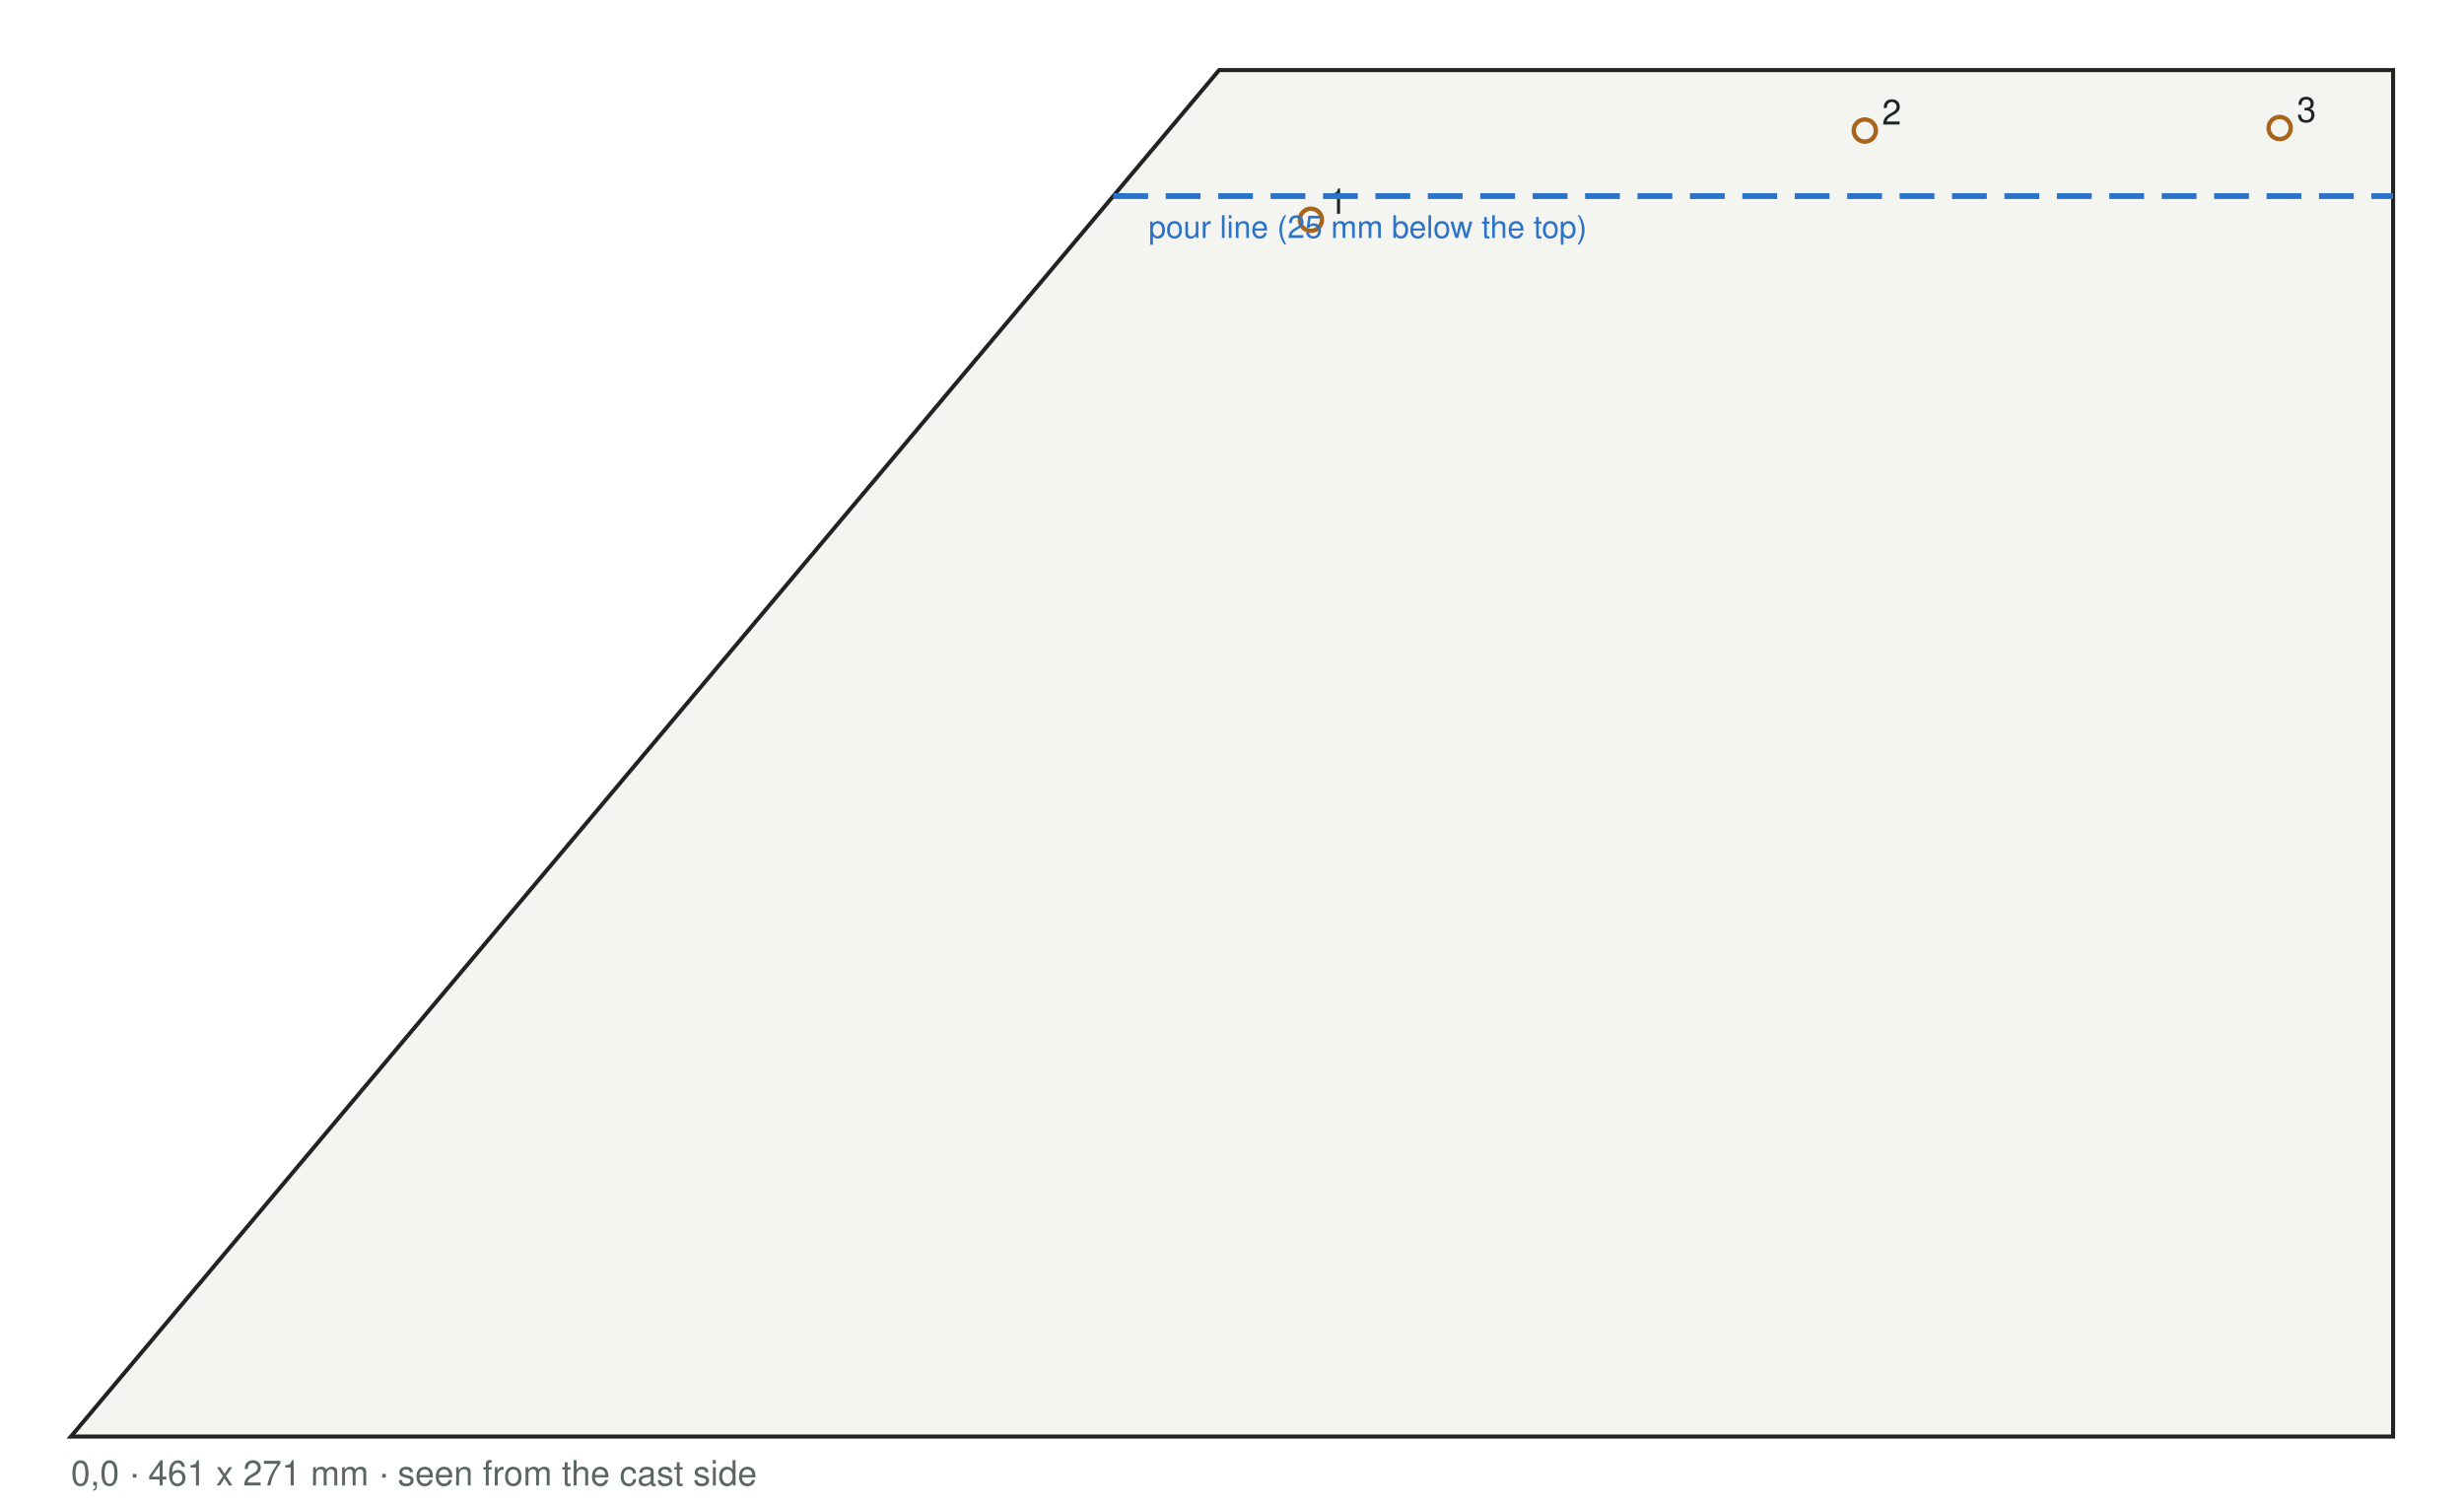
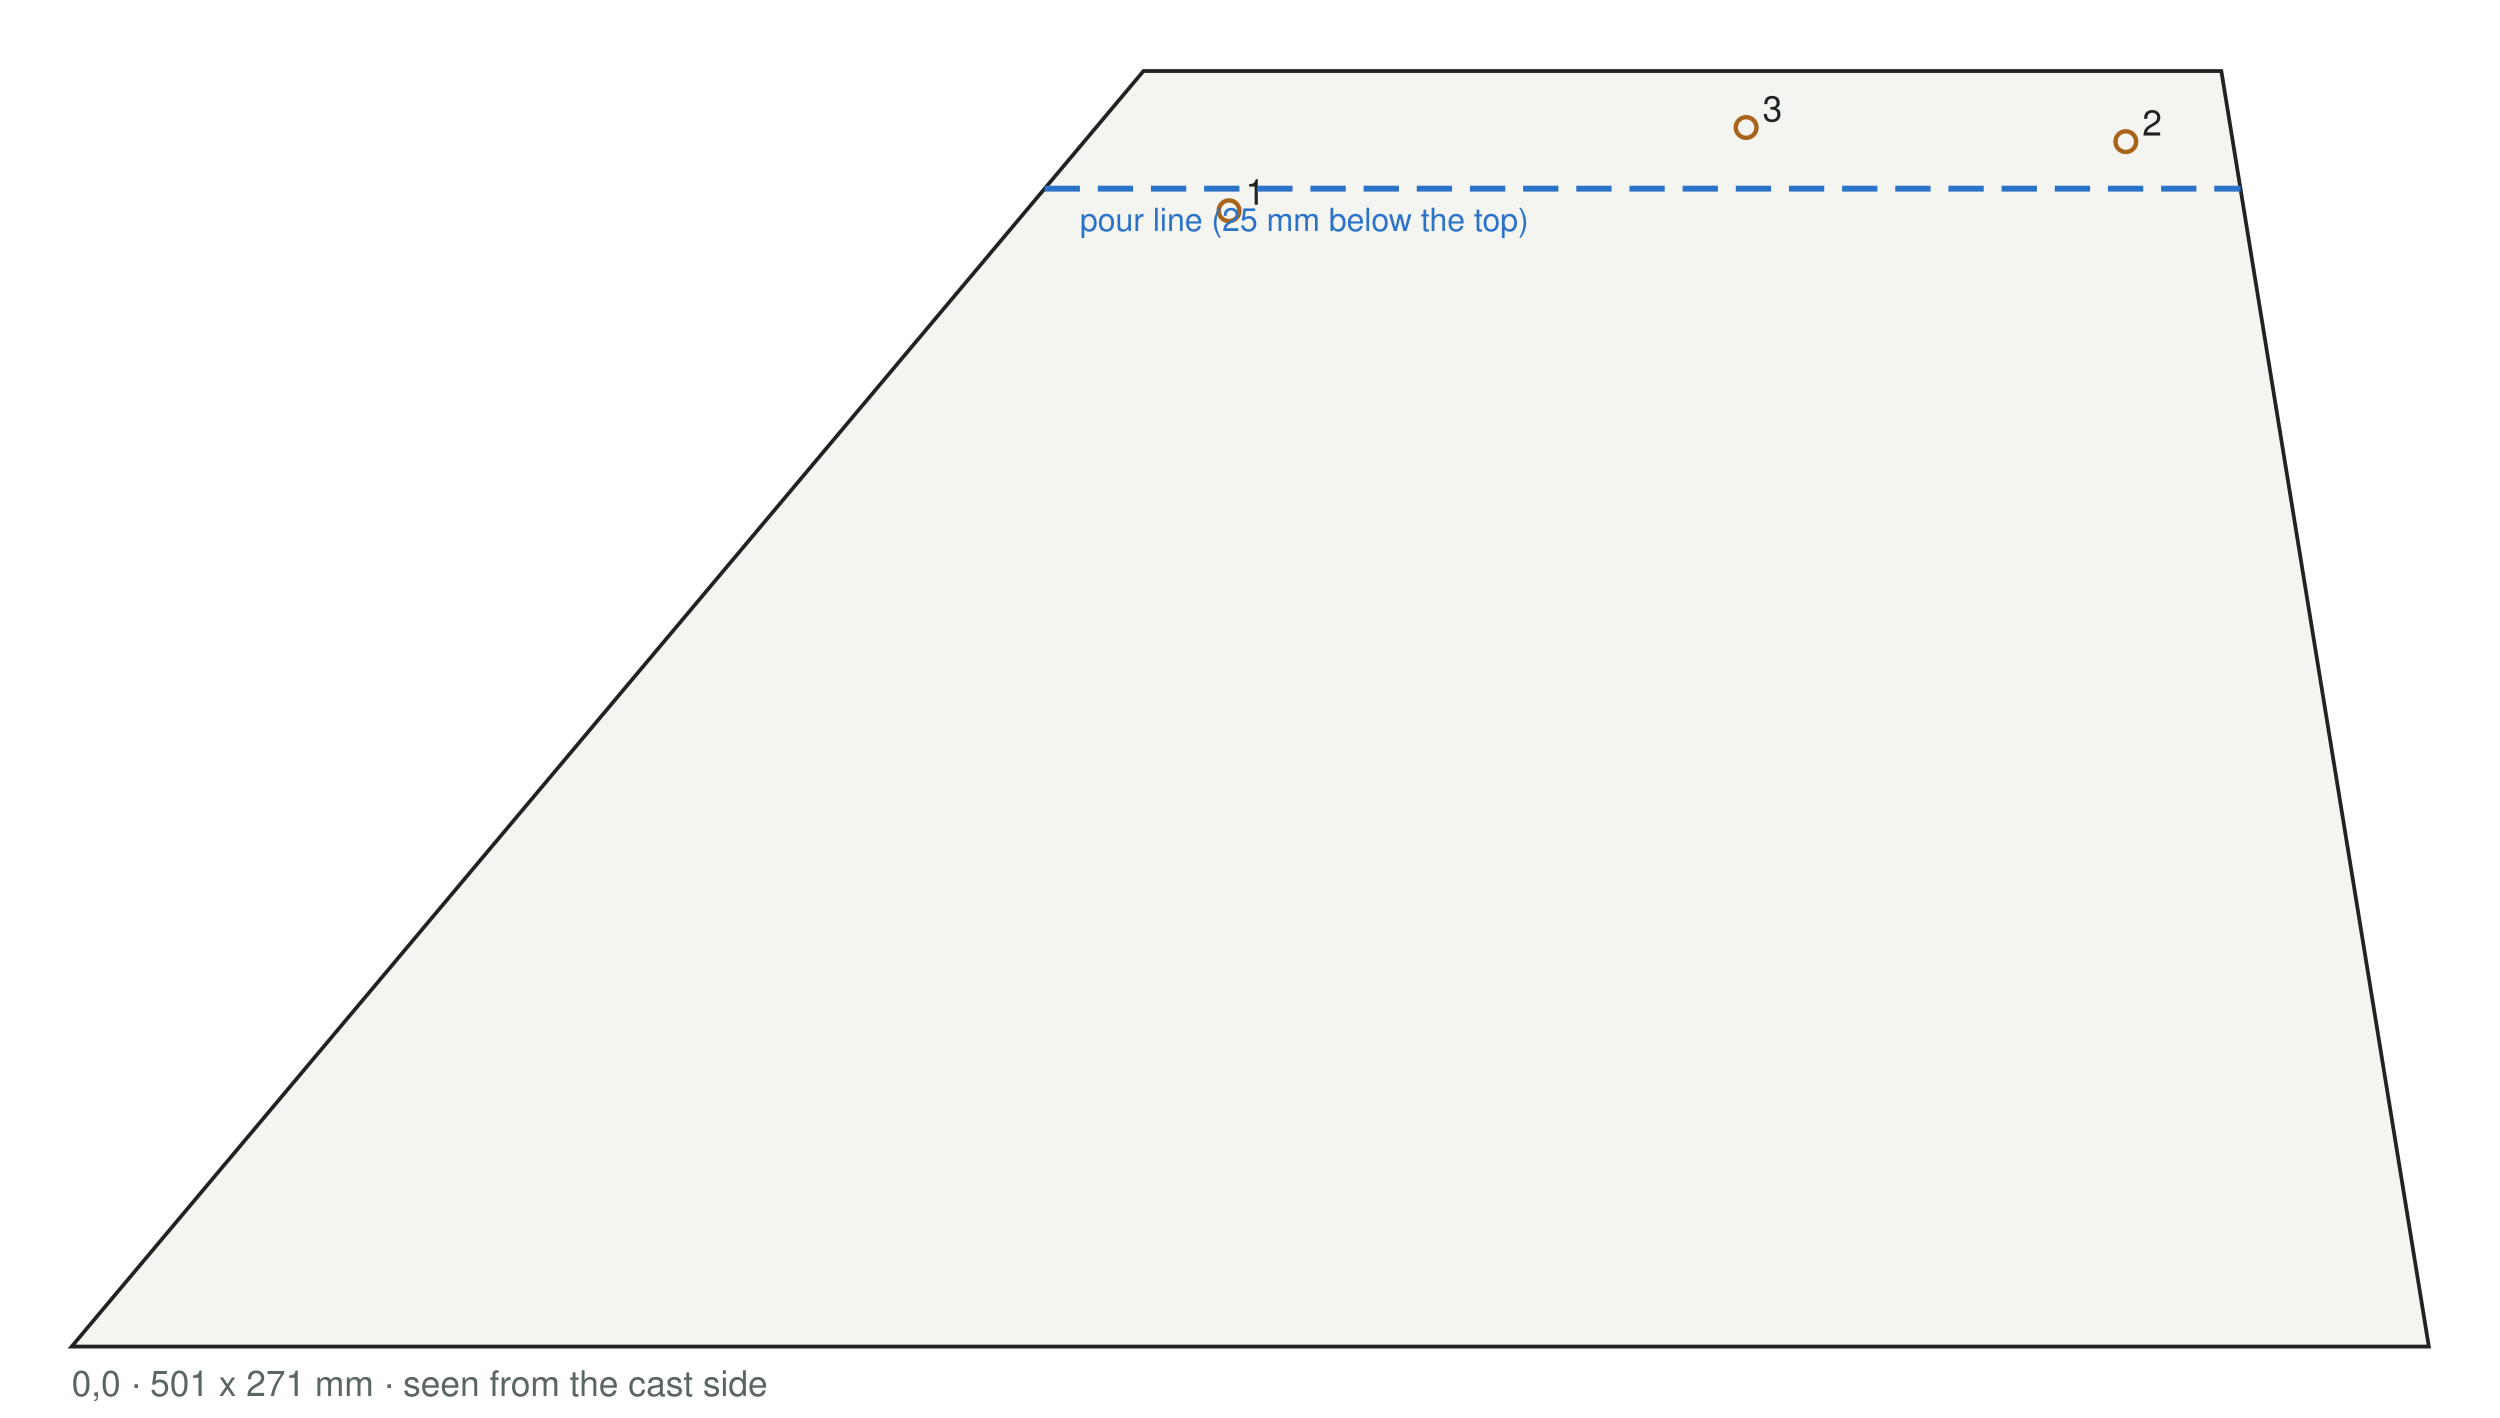
- <svg xmlns="http://www.w3.org/2000/svg" viewBox="-13.9 -13.9 488.5 298.9" width="489mm" height="299mm" font-family="Helvetica, Arial, sans-serif">
-   <polygon points="0.0,271.1 460.7,271.1 460.7,0.0 227.8,0.0" fill="#f4f4f1" stroke="#222" stroke-width="0.8" />
-   <circle cx="246.0" cy="29.7" r="2.2" fill="none" stroke="#a8641a" stroke-width="0.87" />
-   <text x="249.4" y="28.5" font-size="6.9" fill="#1d2422">1</text>
-   <circle cx="355.9" cy="12.0" r="2.2" fill="none" stroke="#a8641a" stroke-width="0.87" />
-   <text x="359.3" y="10.8" font-size="6.9" fill="#1d2422">2</text>
-   <circle cx="438.2" cy="11.5" r="2.2" fill="none" stroke="#a8641a" stroke-width="0.87" />
-   <text x="441.6" y="10.3" font-size="6.9" fill="#1d2422">3</text>
-   <line x1="206.8" y1="25.0" x2="460.7" y2="25.0" stroke="#2b72c9" stroke-width="1.16" stroke-dasharray="6.9,3.5" />
-   <text x="213.8" y="33.3" font-size="6.2" fill="#2b72c9">pour line (25 mm below the top)</text>
-   <text x="0" y="280.8" font-size="6.9" fill="#5b6662">0,0 · 461 x 271 mm · seen from the cast side</text>
+ <svg xmlns="http://www.w3.org/2000/svg" viewBox="-15.1 -15.1 531.1 301.2" width="531mm" height="301mm" font-family="Helvetica, Arial, sans-serif">
+   <polygon points="0.0,271.1 501.0,271.1 456.9,0.0 227.8,0.0" fill="#f4f4f1" stroke="#222" stroke-width="0.8" />
+   <circle cx="246.0" cy="29.7" r="2.2" fill="none" stroke="#a8641a" stroke-width="0.94" />
+   <text x="249.5" y="28.4" font-size="7.5" fill="#1d2422">1</text>
+   <circle cx="436.6" cy="15.0" r="2.2" fill="none" stroke="#a8641a" stroke-width="0.94" />
+   <text x="440.1" y="13.7" font-size="7.5" fill="#1d2422">2</text>
+   <circle cx="355.9" cy="12.0" r="2.2" fill="none" stroke="#a8641a" stroke-width="0.94" />
+   <text x="359.4" y="10.7" font-size="7.5" fill="#1d2422">3</text>
+   <line x1="206.8" y1="25.0" x2="461.0" y2="25.0" stroke="#2b72c9" stroke-width="1.25" stroke-dasharray="7.5,3.8" />
+   <text x="214.3" y="34.0" font-size="6.8" fill="#2b72c9">pour line (25 mm below the top)</text>
+   <text x="0" y="281.6" font-size="7.5" fill="#5b6662">0,0 · 501 x 271 mm · seen from the cast side</text>
</svg>
